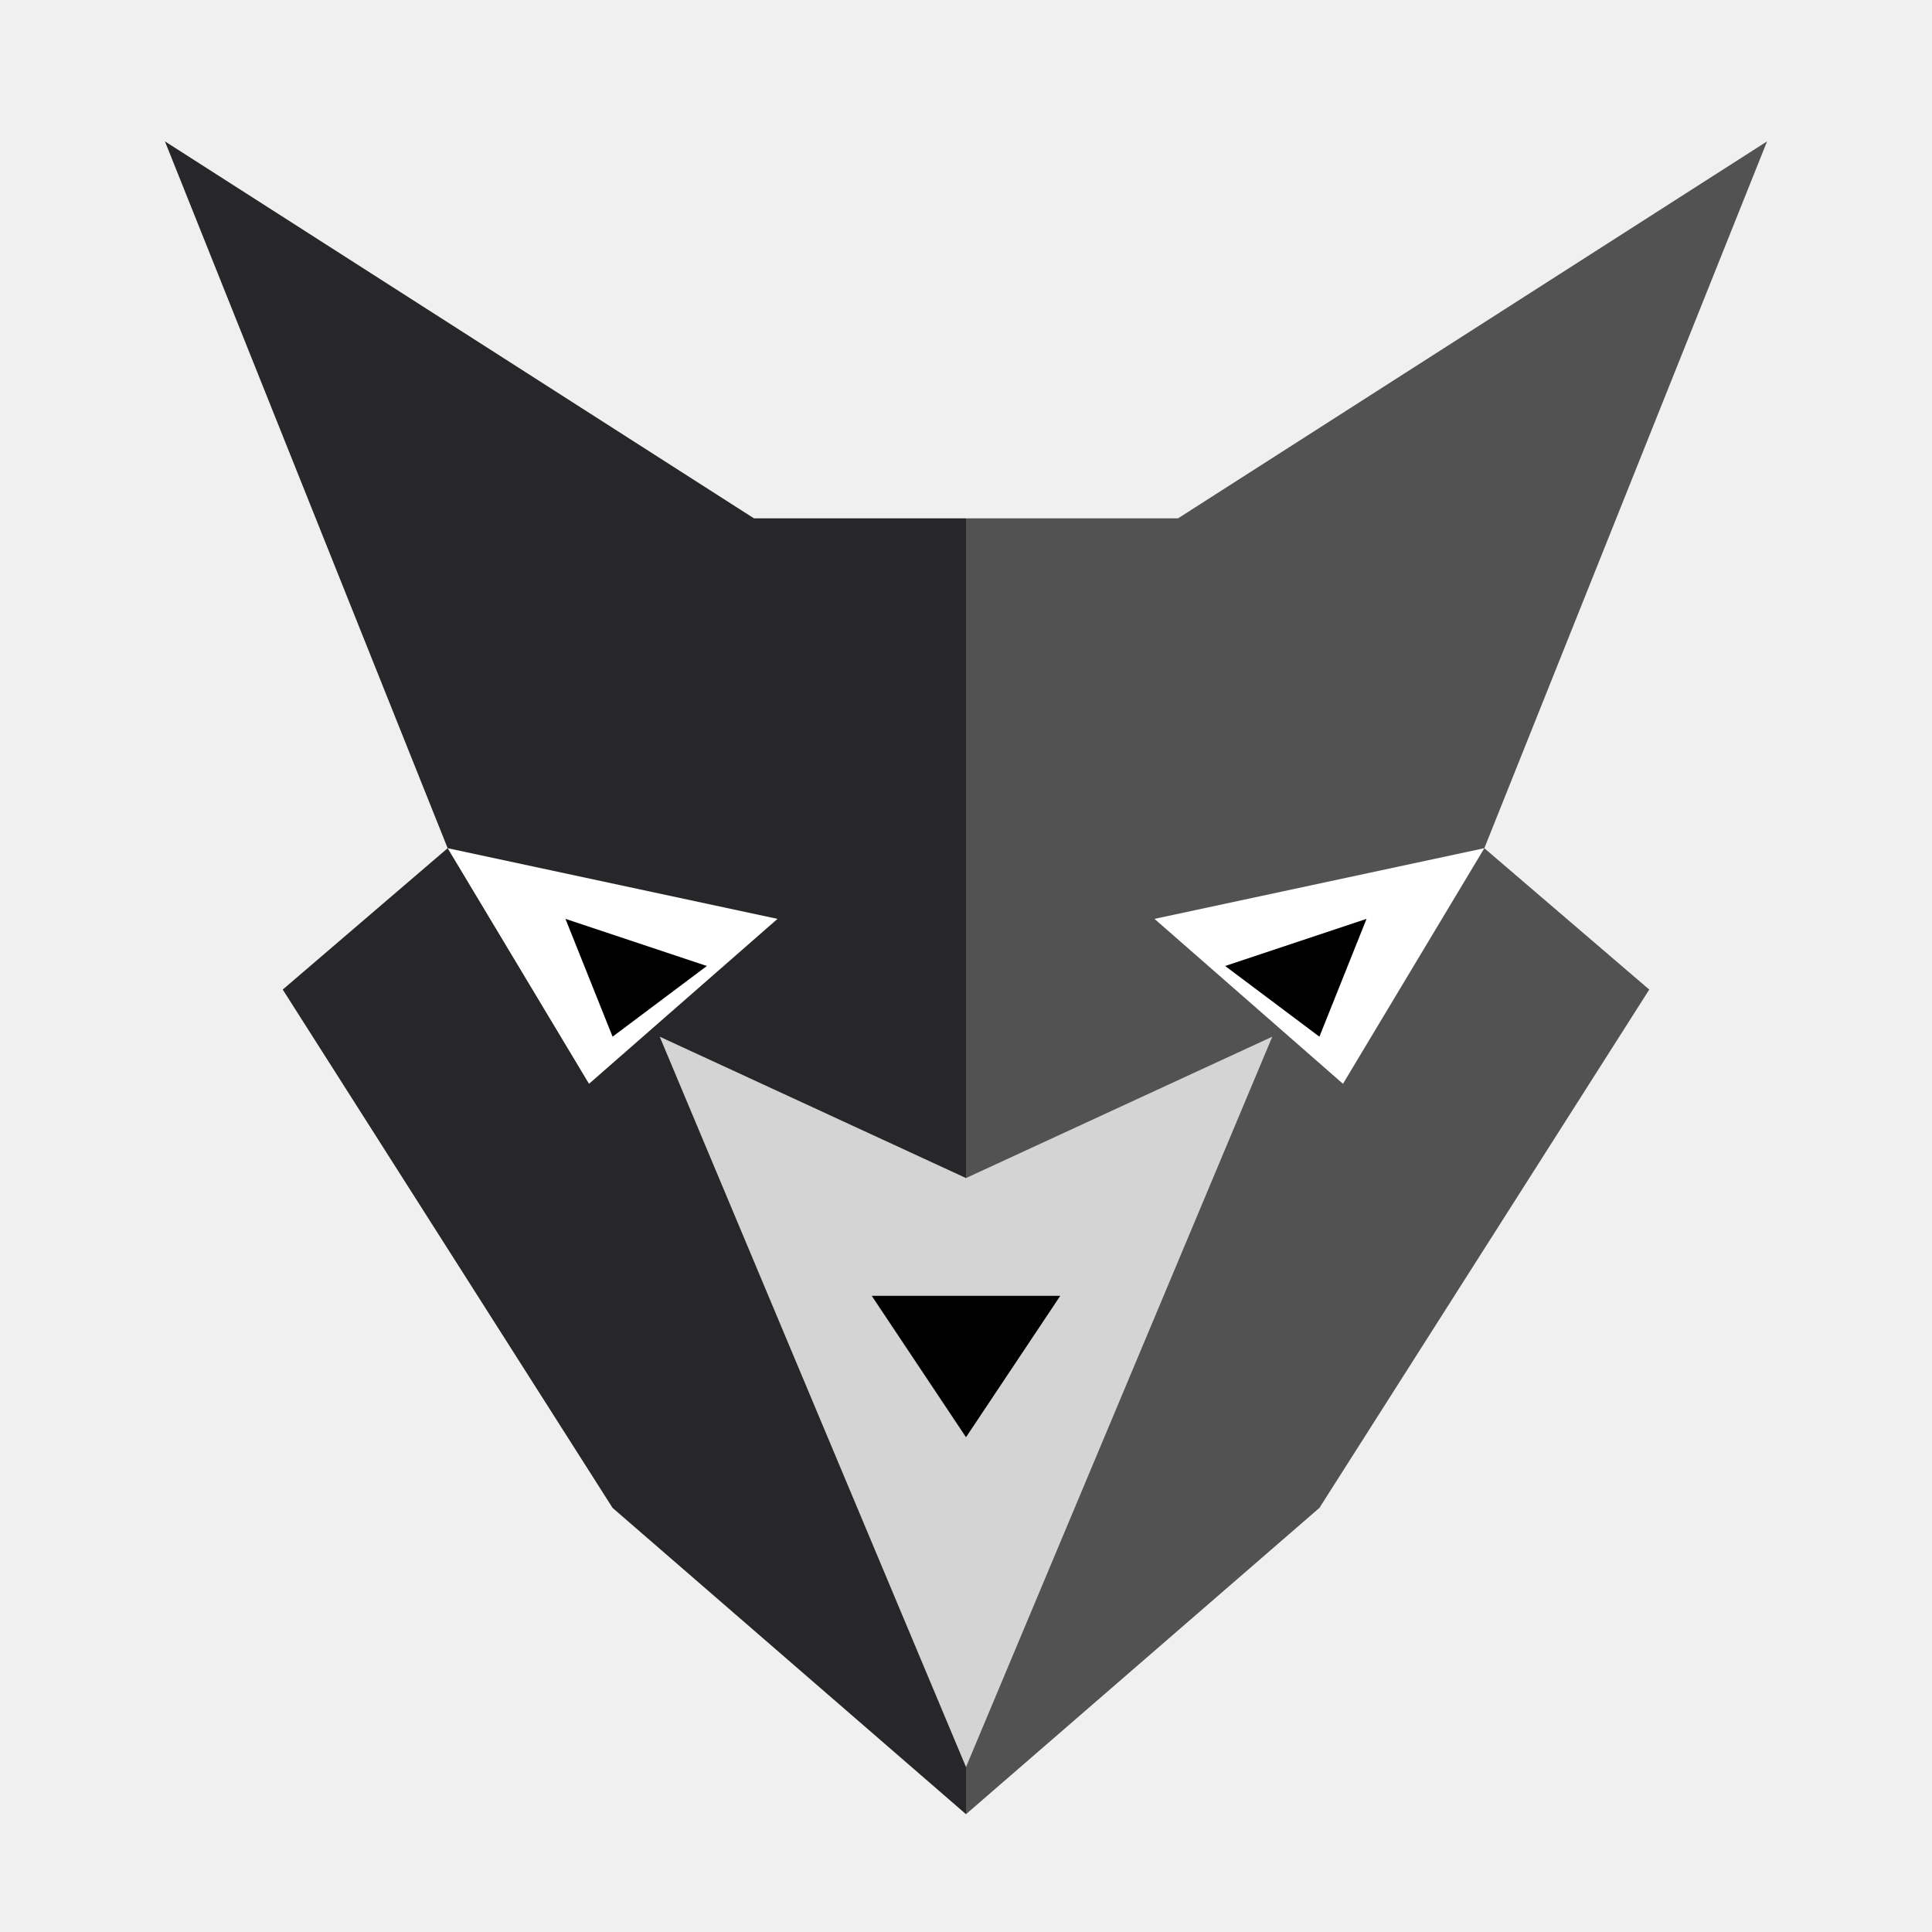
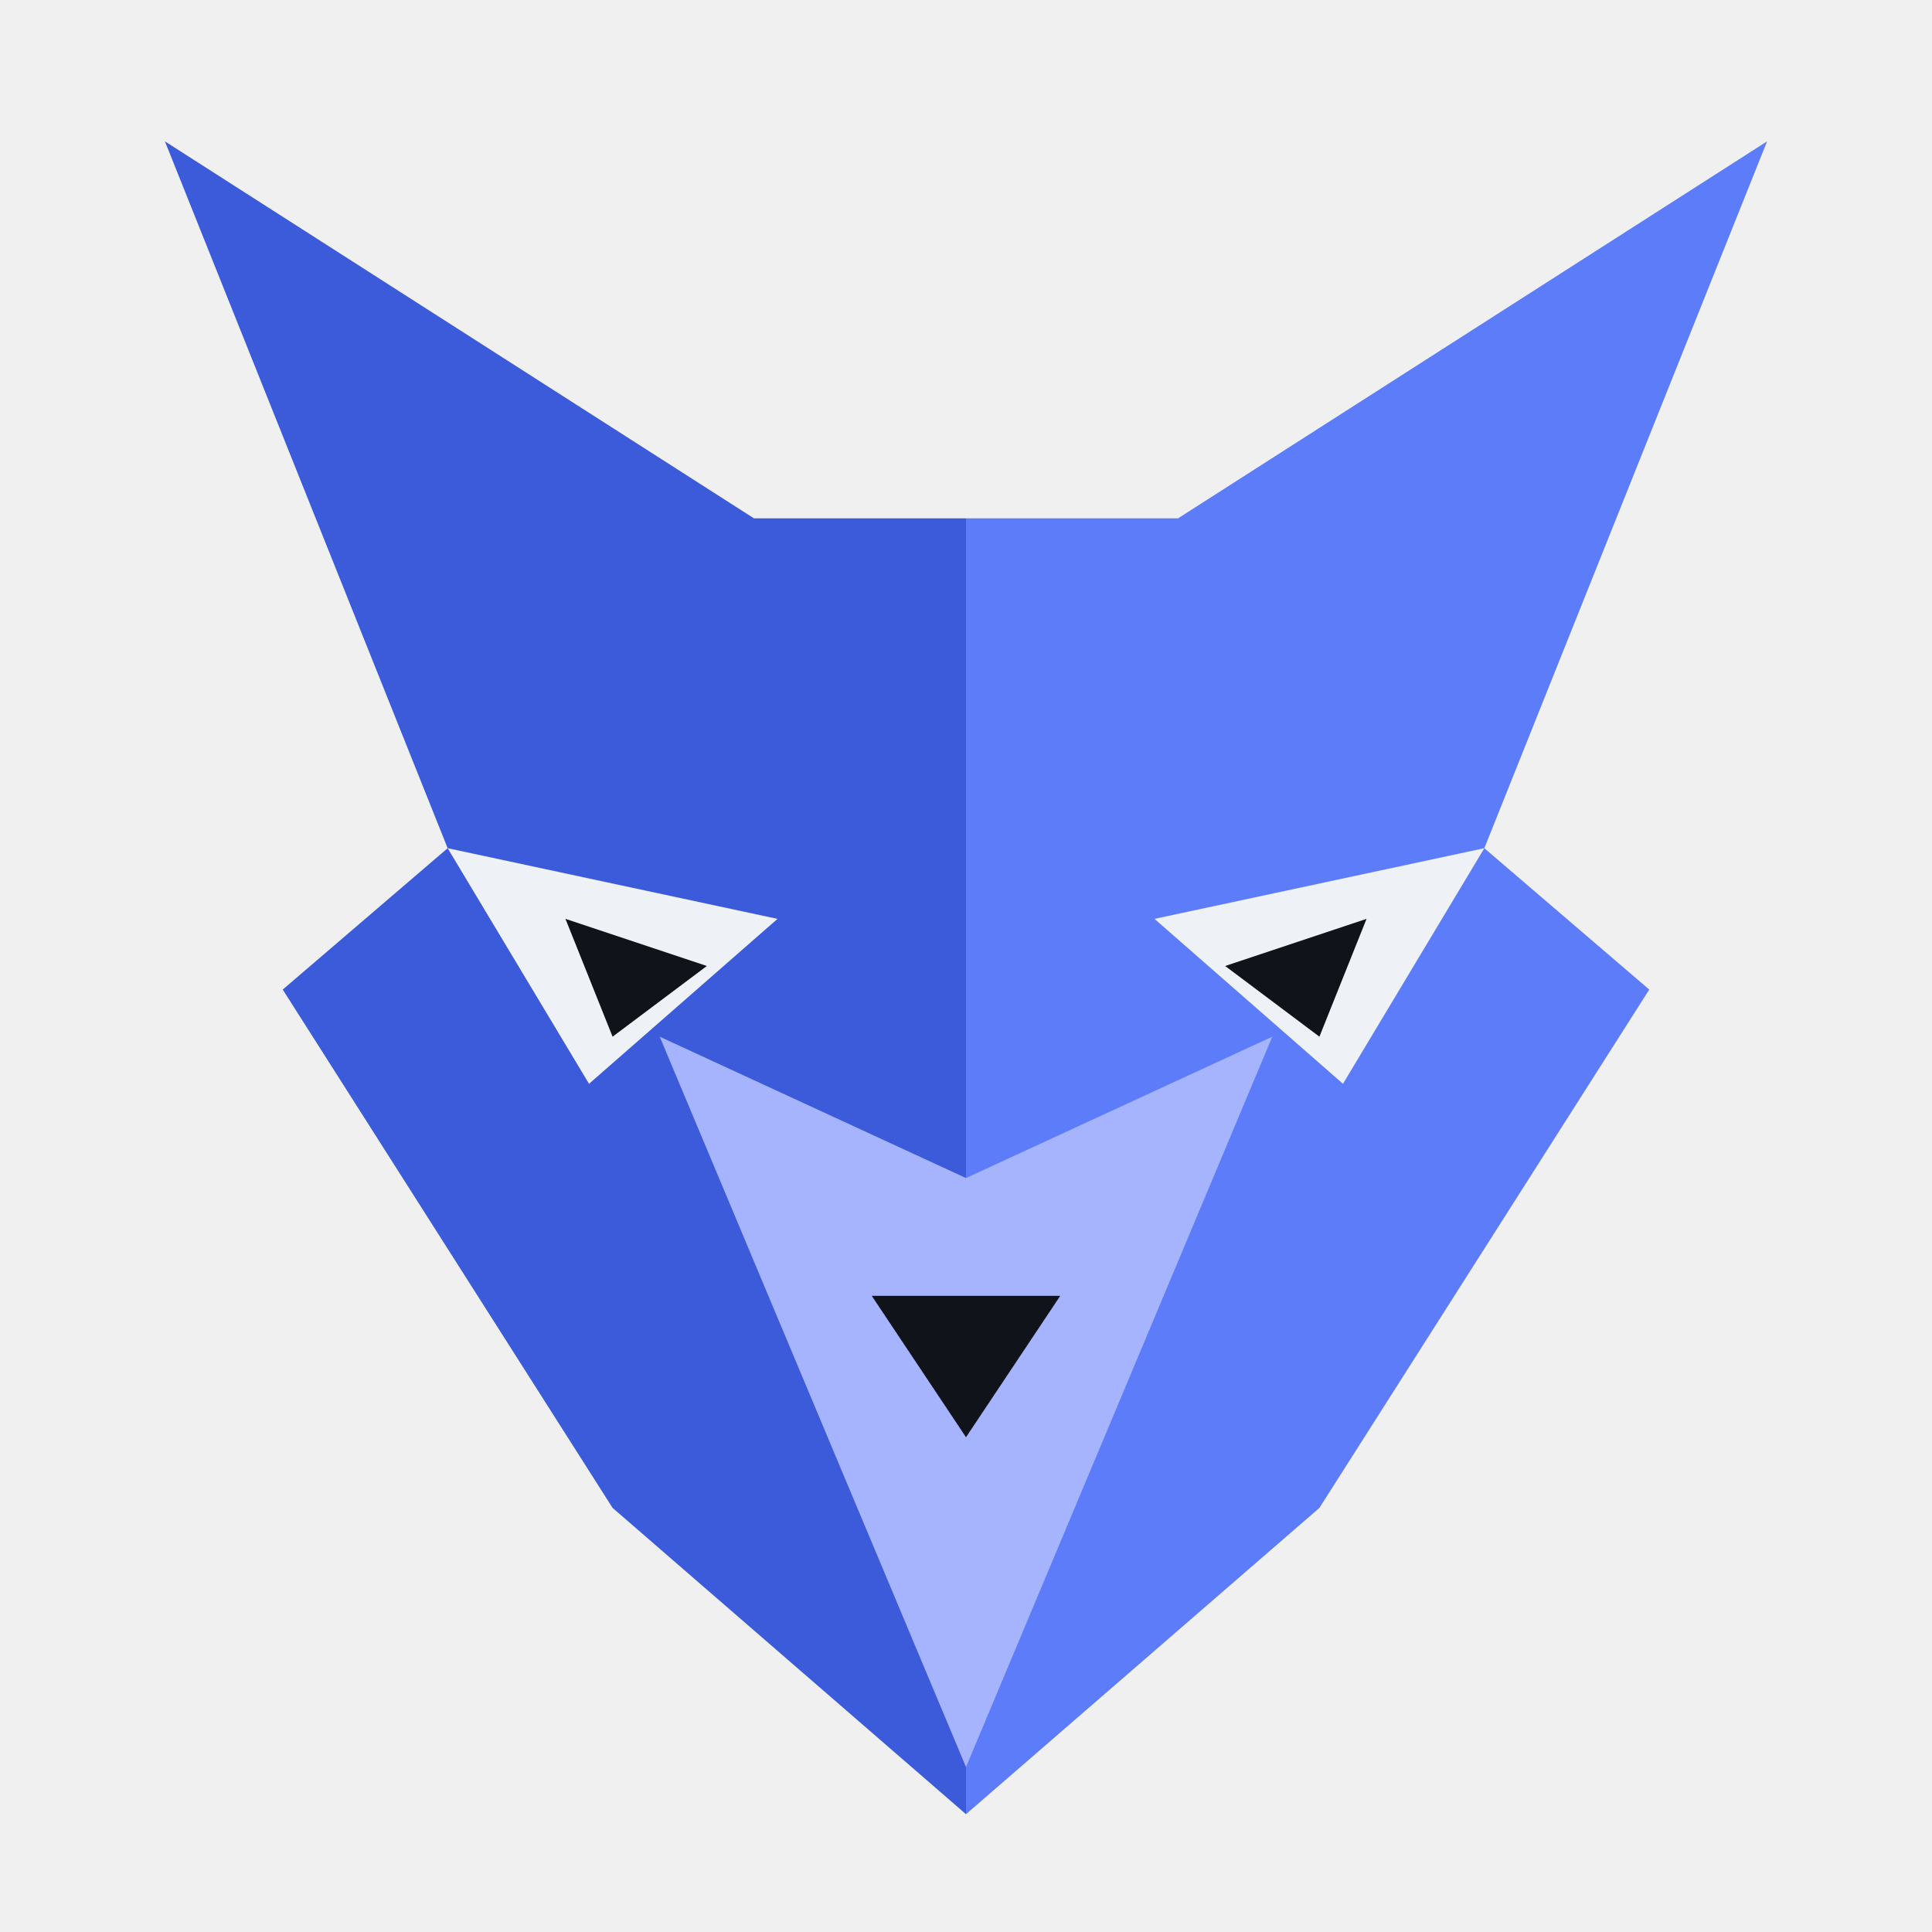
<svg xmlns="http://www.w3.org/2000/svg" width="512" height="512" viewBox="9 9 82 82">
  <g>
    <g transform="translate(0.0,0)">
-       <polygon points="50,31 41,31 16,15 28,45 21,51 35,73 50,86" fill="#27272a" />
+       <polygon points="50,31 41,31 16,15 28,45 21,51 35,73 50,86" fill="#3b5bdb" />
    </g>
    <g transform="translate(0.0,0)">
-       <polygon points="50,31 59,31 84,15 72,45 79,51 65,73 50,86" fill="#525252" />
+       <polygon points="50,31 59,31 84,15 72,45 79,51 65,73 50,86" fill="#5c7cfa" />
    </g>
    <g transform="translate(50,62) scale(1.0) translate(-50,-62)">
-       <polygon points="37,53 50,59 63,53 50,84" fill="#d4d4d4" />
+       <polygon points="37,53 50,59 63,53 50,84" fill="#a5b4fc" />
    </g>
    <g opacity="1.0">
-       <polygon points="28,45 42,48 34,55" fill="#ffffff" />
-       <polygon points="72,45 58,48 66,55" fill="#ffffff" />
-       <polygon points="33,48 39,50 35,53" fill="#000000" />
-       <polygon points="67,48 61,50 65,53" fill="#000000" />
+       <polygon points="28,45 42,48 34,55" fill="#eef1f5" />
+       <polygon points="72,45 58,48 66,55" fill="#eef1f5" />
+       <polygon points="33,48 39,50 35,53" fill="#10131a" />
+       <polygon points="67,48 61,50 65,53" fill="#10131a" />
    </g>
-     <polygon points="46,64 54,64 50,70" fill="#000000" opacity="1.0" />
+     <polygon points="46,64 54,64 50,70" fill="#10131a" opacity="1.0" />
  </g>
</svg>
